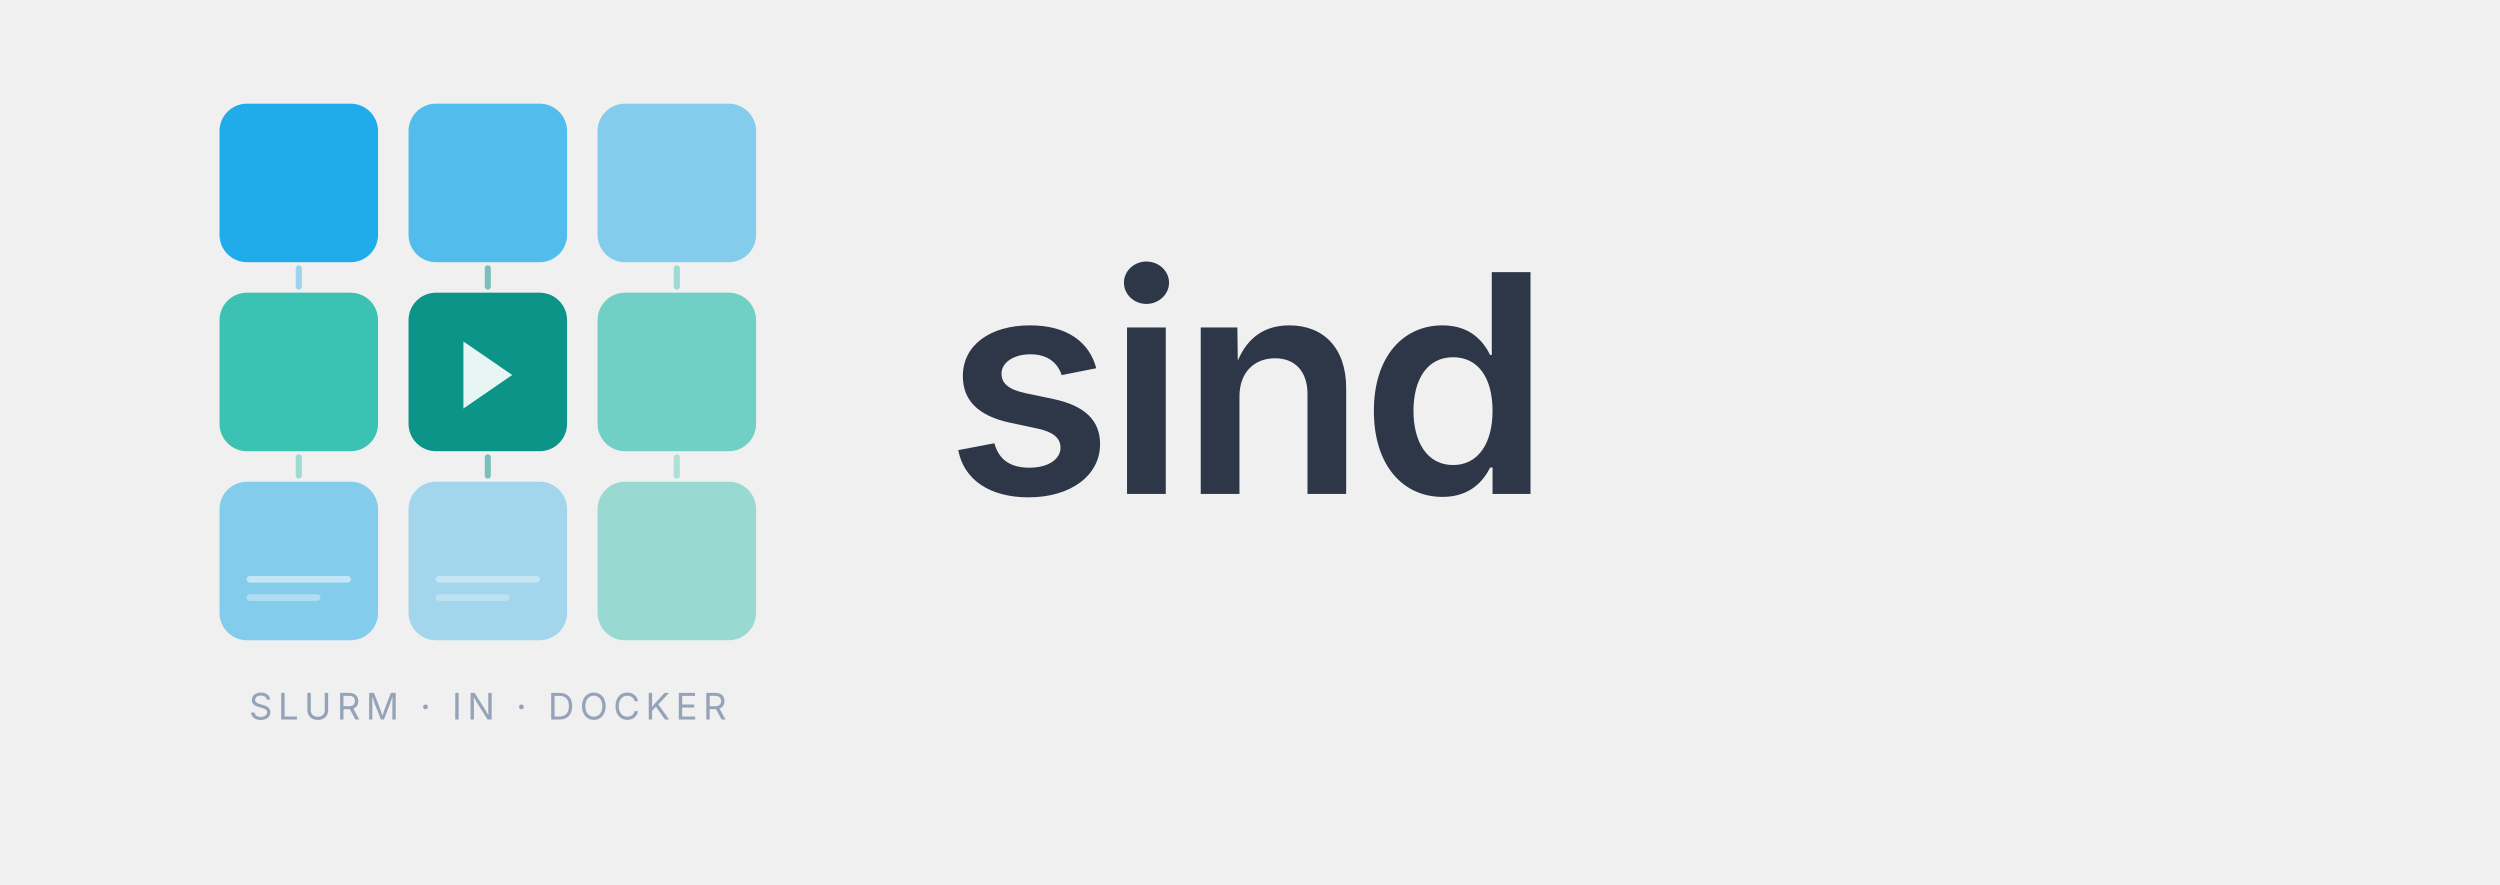
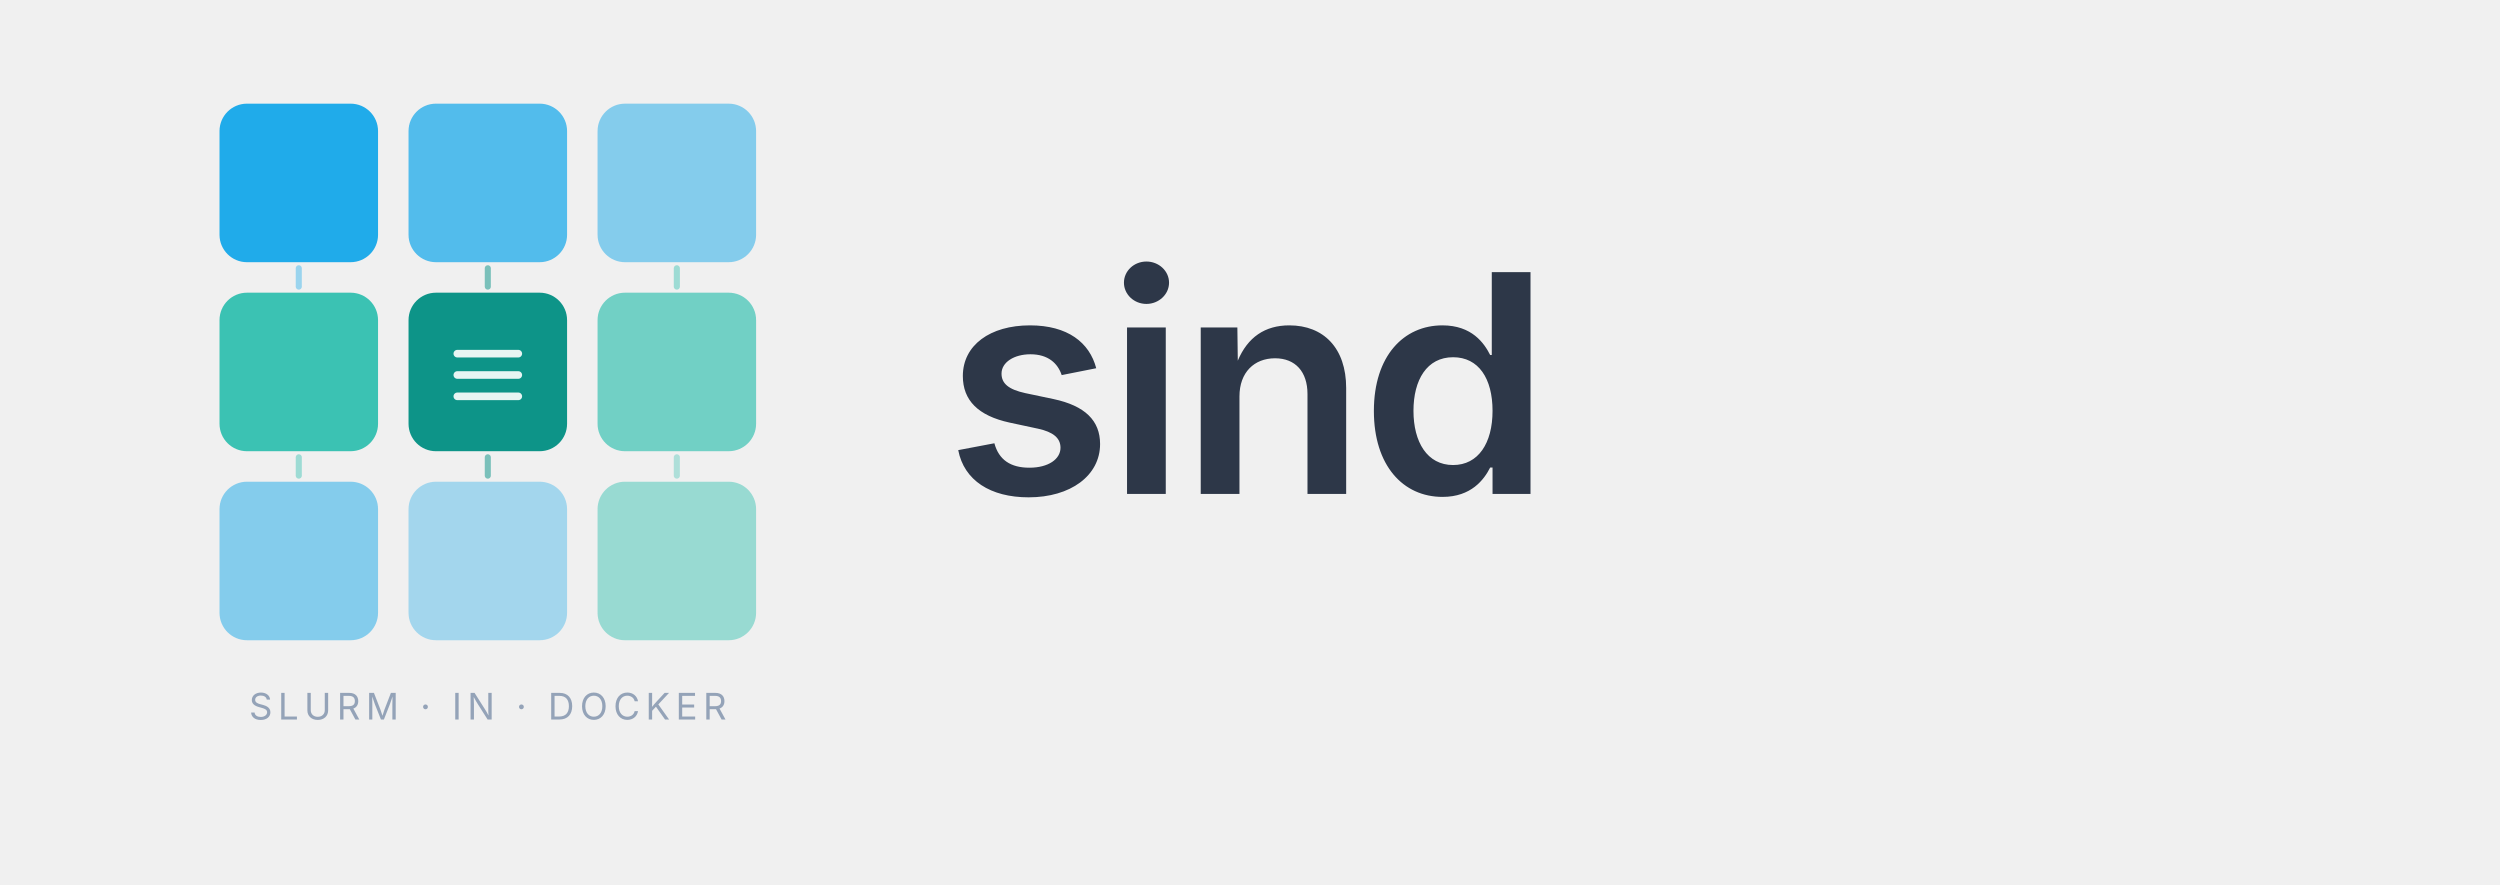
<svg xmlns="http://www.w3.org/2000/svg" viewBox="0 0 820 290" style="background:transparent">
  <defs>
    <style>
      .wordmark {
        font-family: 'Inter', -apple-system, BlinkMacSystemFont, 'Segoe UI', Helvetica, Arial, sans-serif;
        font-weight: 600;
        font-size: 100px;
        letter-spacing: -2px;
        fill: #2D3748;
      }
      .tagline {
        font-family: 'Inter', -apple-system, BlinkMacSystemFont, 'Segoe UI', Helvetica, Arial, sans-serif;
        font-weight: 400;
        font-size: 12px;
        letter-spacing: 1.8px;
        fill: #94A3B8;
        text-anchor: middle;
      }
    </style>
  </defs>
  <g transform="translate(72, 34)">
    <rect x="0" y="0" width="52" height="52" rx="9" fill="#0EA5E9" opacity=".92" />
    <rect x="62" y="0" width="52" height="52" rx="9" fill="#0EA5E9" opacity=".70" />
    <rect x="124" y="0" width="52" height="52" rx="9" fill="#0EA5E9" opacity=".48" />
    <rect x="0" y="62" width="52" height="52" rx="9" fill="#14B8A6" opacity=".82" />
    <rect x="62" y="62" width="52" height="52" rx="9" fill="#0D9488" />
-     <polygon points="80,78 80,100 96,89" fill="#fff" opacity=".90" />
+     <line x1="78" y1="82" x2="98" y2="82" stroke="#fff" stroke-width="2.5" opacity=".90" stroke-linecap="round" />
+     <line x1="78" y1="89" x2="98" y2="89" stroke="#fff" stroke-width="2.5" opacity=".90" stroke-linecap="round" />
+     <line x1="78" y1="96" x2="98" y2="96" stroke="#fff" stroke-width="2.5" opacity=".90" stroke-linecap="round" />
    <rect x="124" y="62" width="52" height="52" rx="9" fill="#14B8A6" opacity=".58" />
    <rect x="0" y="124" width="52" height="52" rx="9" fill="#0EA5E9" opacity=".48" />
    <rect x="62" y="124" width="52" height="52" rx="9" fill="#0EA5E9" opacity=".34" />
    <rect x="124" y="124" width="52" height="52" rx="9" fill="#14B8A6" opacity=".40" />
-     <line x1="10" y1="156" x2="42" y2="156" stroke="#fff" stroke-width="2.2" opacity=".50" stroke-linecap="round" />
-     <line x1="10" y1="162" x2="32" y2="162" stroke="#fff" stroke-width="2.2" opacity=".35" stroke-linecap="round" />
-     <line x1="72" y1="156" x2="104" y2="156" stroke="#fff" stroke-width="2.2" opacity=".38" stroke-linecap="round" />
-     <line x1="72" y1="162" x2="94" y2="162" stroke="#fff" stroke-width="2.2" opacity=".26" stroke-linecap="round" />
    <line x1="26" y1="54" x2="26" y2="60" stroke="#0EA5E9" stroke-width="2" opacity=".38" stroke-linecap="round" />
    <line x1="88" y1="54" x2="88" y2="60" stroke="#0D9488" stroke-width="2" opacity=".52" stroke-linecap="round" />
    <line x1="150" y1="54" x2="150" y2="60" stroke="#14B8A6" stroke-width="2" opacity=".38" stroke-linecap="round" />
    <line x1="26" y1="116" x2="26" y2="122" stroke="#14B8A6" stroke-width="2" opacity=".38" stroke-linecap="round" />
    <line x1="88" y1="116" x2="88" y2="122" stroke="#0D9488" stroke-width="2" opacity=".52" stroke-linecap="round" />
    <line x1="150" y1="116" x2="150" y2="122" stroke="#14B8A6" stroke-width="2" opacity=".30" stroke-linecap="round" />
    <text x="88" y="202" class="tagline">SLURM · IN · DOCKER</text>
  </g>
  <text x="310" y="162" class="wordmark">sind</text>
</svg>
